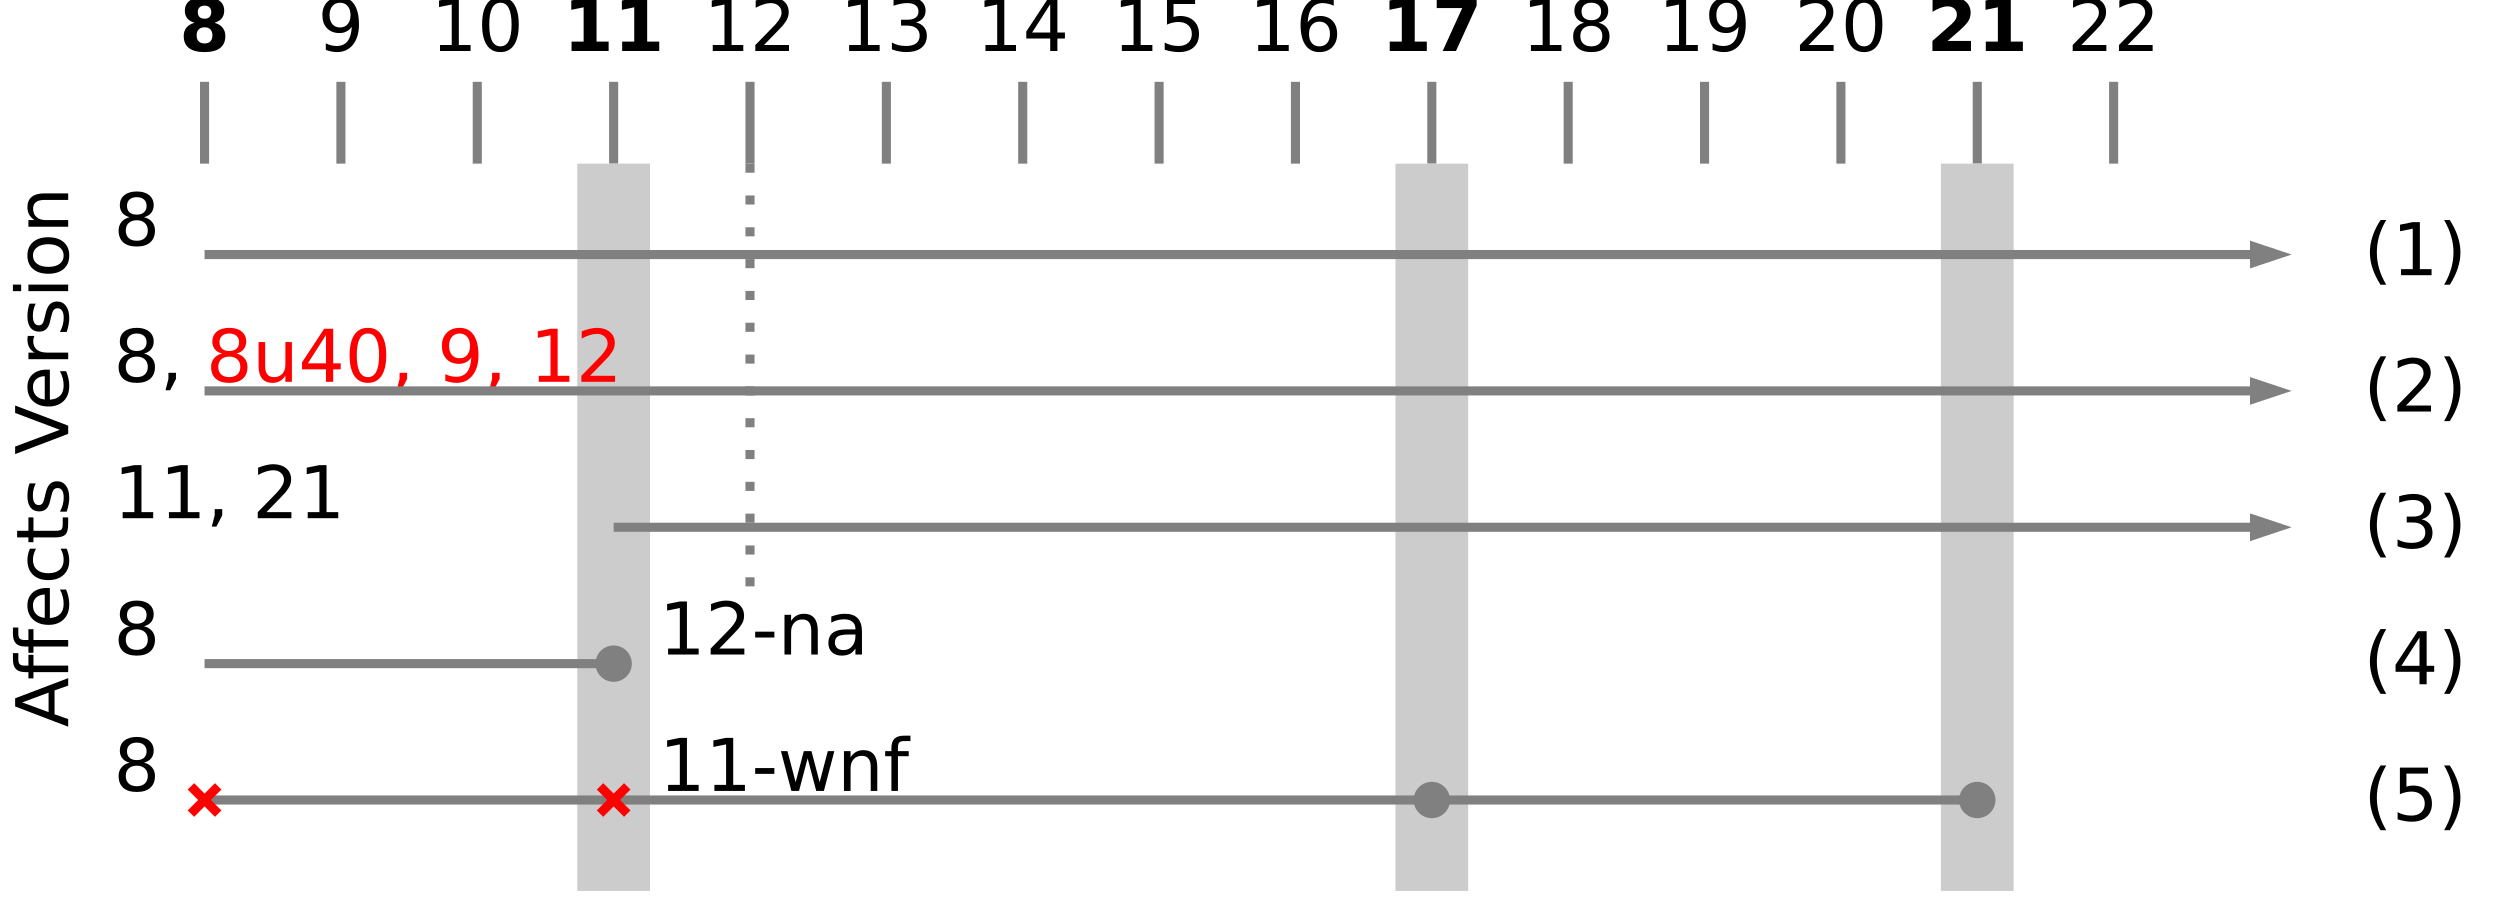
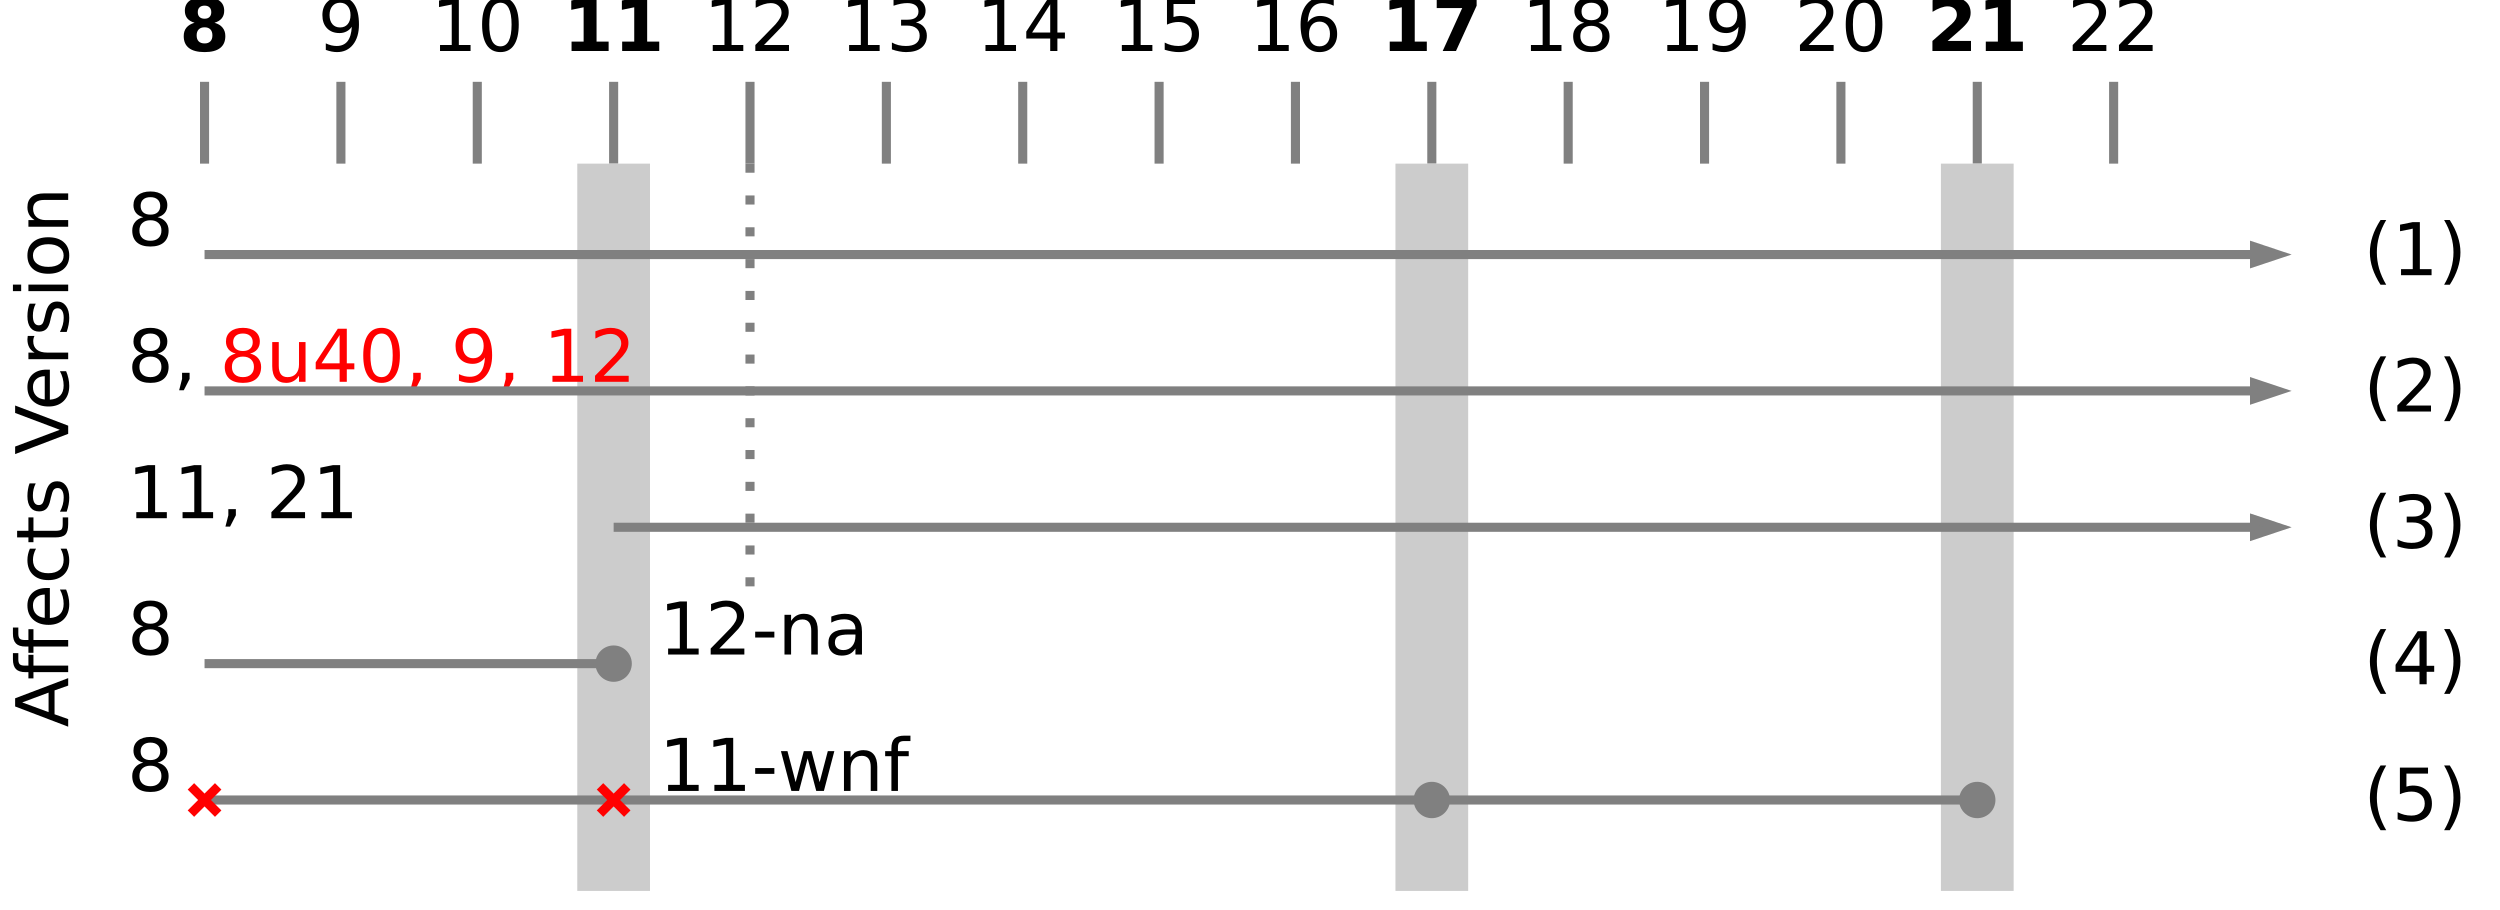
<svg xmlns="http://www.w3.org/2000/svg" xmlns:xlink="http://www.w3.org/1999/xlink" width="550" height="200" version="1.1">
  <style>
        rect {
            fill: none;
            stroke: black;
            stroke-width: 1;
        }
        text {
            font: 16px 'DejaVu Sans', sans-serif;
        }
        #head text {
            text-anchor: middle;
            dominant-baseline: text-bottom;
        }
        #refs text {
            dominant-baseline: middle;
        }
        text.lts {
            font-weight: bold;
        }
        #headlines line, #timeline path {
            stroke: #808080;
            stroke-width: 2;
        }
        #lts-lines line {
            stroke: #CCCCCC;
            stroke-width: 16;
        }
    </style>
  <text x="15" y="160" transform="rotate(-90 15, 160)">Affects Version</text>
  <g id="head">
    <text x="45" y="15" class="lts">8</text>
    <text x="75" y="15">9</text>
    <text x="105" y="15">10</text>
    <text x="135" y="15" class="lts">11</text>
    <text x="165" y="15">12</text>
    <text x="195" y="15">13</text>
    <text x="225" y="15">14</text>
    <text x="255" y="15">15</text>
    <text x="285" y="15">16</text>
    <text x="315" y="15" class="lts">17</text>
    <text x="345" y="15">18</text>
    <text x="375" y="15">19</text>
    <text x="405" y="15">20</text>
    <text x="435" y="15" class="lts">21</text>
    <text x="465" y="15">22</text>
  </g>
  <g id="headlines">
    <line x1="45" y1="18" x2="45" y2="36" />
    <line x1="75" y1="18" x2="75" y2="36" />
    <line x1="105" y1="18" x2="105" y2="36" />
    <line x1="135" y1="18" x2="135" y2="36" />
    <line x1="165" y1="18" x2="165" y2="36" />
    <line x1="165" y1="36" x2="165" y2="130" stroke-dasharray="2 5" />
    <line x1="195" y1="18" x2="195" y2="36" />
    <line x1="225" y1="18" x2="225" y2="36" />
    <line x1="255" y1="18" x2="255" y2="36" />
    <line x1="285" y1="18" x2="285" y2="36" />
    <line x1="315" y1="18" x2="315" y2="36" />
    <line x1="345" y1="18" x2="345" y2="36" />
    <line x1="375" y1="18" x2="375" y2="36" />
    <line x1="405" y1="18" x2="405" y2="36" />
    <line x1="435" y1="18" x2="435" y2="36" />
    <line x1="465" y1="18" x2="465" y2="36" />
  </g>
  <g id="lts-lines">
    <line x1="135" y1="36" x2="135" y2="196" />
    <line x1="315" y1="36" x2="315" y2="196" />
    <line x1="435" y1="36" x2="435" y2="196" />
  </g>
  <g id="timeline">
    <defs>
      <marker id="arrow" viewBox="0 0 20 18" refX="0" refY="9" markerWidth="20" markerHeight="9" orient="auto">
        <path d="M 0 7 L 6 9 L 0 11 Z" fill="#808080" />
      </marker>
      <marker id="circle" viewBox="0 0 12 12" refX="6" refY="6" markerWidth="12" markerHeight="12" orient="auto">
        <circle cx="6" cy="6" r="2" fill="#808080" />
      </marker>
    </defs>
-     <text x="25" y="54">8</text>
+     <text x="28" y="54">8</text>
    <path d="M 45, 56 L 495, 56" marker-end="url(#arrow)" />
-     <text x="25" y="84">8,
+     <text x="28" y="84">8,
        <tspan fill="red">8u40, 9, 12</tspan>
    </text>
    <path d="M 45, 86 L 495, 86" marker-end="url(#arrow)" />
-     <text x="25" y="114">11, 21</text>
+     <text x="28" y="114">11, 21</text>
    <path d="M 135, 116 L 495, 116" marker-end="url(#arrow)" />
-     <text x="25" y="144">8</text>
+     <text x="28" y="144">8</text>
    <text x="145" y="144">12-na</text>
    <path d="M  45, 146 L 135, 146" marker-end="url(#circle)" />
-     <text x="25" y="174">8</text>
+     <text x="28" y="174">8</text>
    <text x="145" y="174">11-wnf</text>
    <path d="M 45, 176 L 315, 176 L 435, 176" marker-mid="url(#circle)" marker-end="url(#circle)" />
    <g id="red-cross">
      <path d="M 132, 173 L 138, 179                  M 138, 173 L 132, 179" style="stroke: red" />
    </g>
    <use x="-90" y="0" stroke-width="2" xlink:href="#red-cross" />
  </g>
  <g id="refs">
    <text x="520" y="56">(1)</text>
    <text x="520" y="86">(2)</text>
    <text x="520" y="116">(3)</text>
    <text x="520" y="146">(4)</text>
    <text x="520" y="176">(5)</text>
  </g>
</svg>
